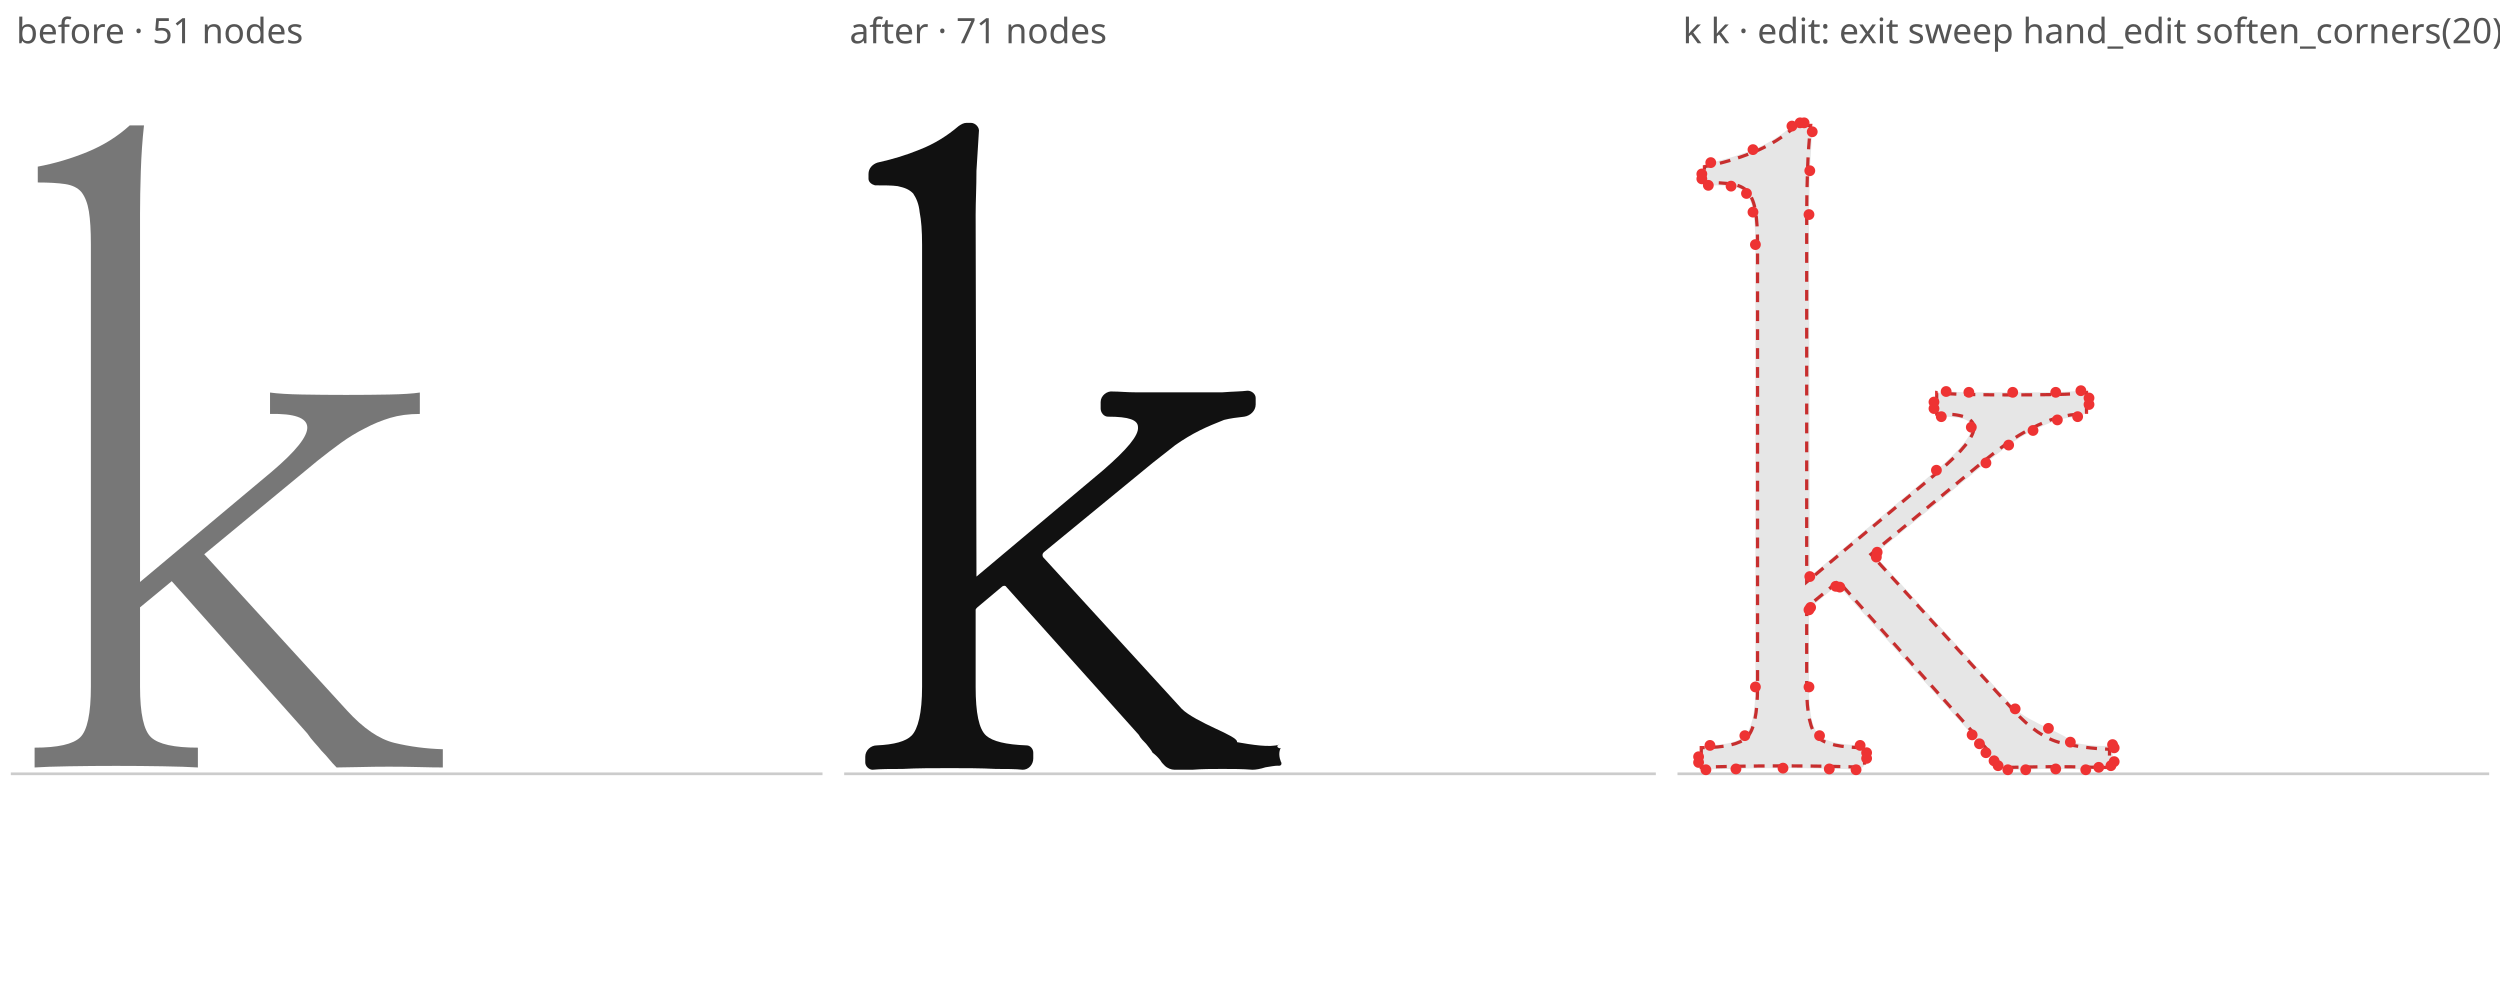
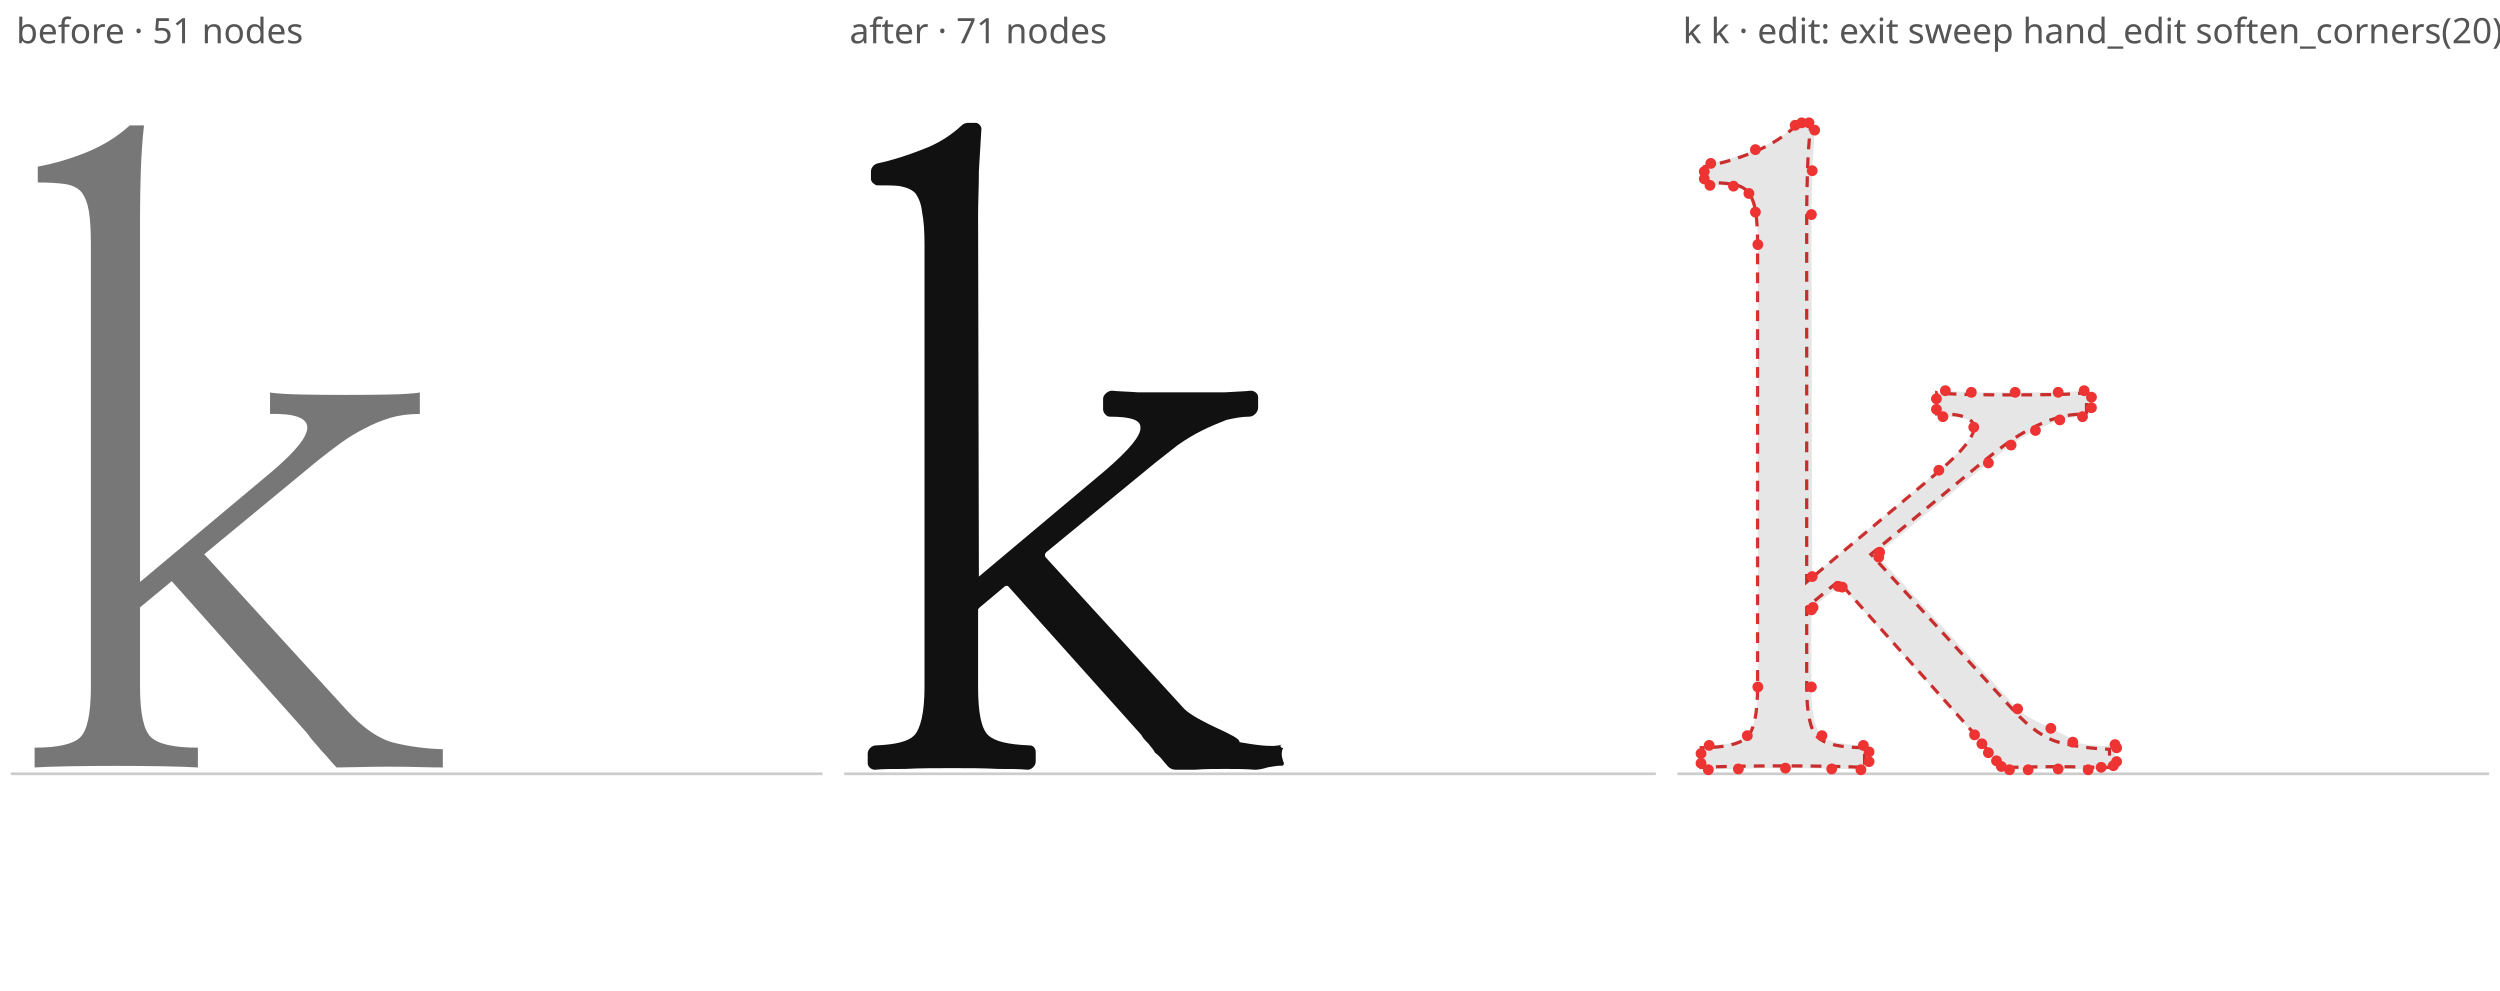
<svg xmlns="http://www.w3.org/2000/svg" width="924" height="366" viewBox="0 0 924 366" style="background:#fff">
  <g transform="translate(4,286.0)">
    <g transform="scale(0.3,-0.3)">
      <line x1="0" y1="0" x2="1000" y2="0" stroke="#ccc" stroke-width="3.333" />
      <path d="M365.234 427.246C365.885 415.853 351.237 397.461 321.289 372.07L159.18 236.328V689.453C159.18 705.078 159.505 722.819 160.156 742.676C160.807 762.533 162.109 781.25 164.062 798.828H146.484C131.51 785.156 114.095 774.251 94.238 766.113C74.382 757.975 54.036 751.953 33.203 748.047V728.516C46.875 728.516 58.105 727.865 66.895 726.562C75.684 725.26 82.357 722.005 86.914 716.797C91.471 710.938 94.564 702.962 96.191 692.871C97.819 682.78 98.633 669.271 98.633 652.344V107.422C98.633 74.219 94.238 53.385 85.449 44.922C76.66 36.458 57.943 32.227 29.297 32.227V7.812C39.062 8.464 53.223 8.952 71.777 9.277C90.332 9.603 109.701 9.766 129.883 9.766C149.414 9.766 168.457 9.603 187.012 9.277C205.566 8.952 220.052 8.464 230.469 7.812V32.227C201.172 32.227 181.966 36.458 172.852 44.922C163.737 53.385 159.18 74.219 159.18 107.422V205.078L198.242 237.305L365.234 49.805C367.839 45.898 370.768 42.155 374.023 38.574C377.279 34.993 380.208 31.576 382.812 28.32C386.068 25.065 389.16 21.647 392.09 18.066C395.02 14.486 398.112 11.068 401.367 7.812C407.878 7.812 417.155 7.975 429.199 8.301C441.243 8.626 453.451 8.789 465.82 8.789C478.841 8.789 491.211 8.626 502.93 8.301C514.648 7.975 524.414 7.812 532.227 7.812V30.273C511.393 30.924 491.536 33.529 472.656 38.086C453.776 42.643 434.245 55.99 414.062 78.125L238.281 270.508L377.93 385.742C387.695 393.555 397.298 400.879 406.738 407.715C416.178 414.551 426.107 420.573 436.523 425.781C446.289 430.99 456.543 435.221 467.285 438.477C478.027 441.732 490.234 443.359 503.906 443.359V469.727C495.443 468.424 482.91 467.611 466.309 467.285C449.707 466.96 431.966 466.797 413.086 466.797C394.206 466.797 376.139 466.96 358.887 467.285C341.634 467.611 328.451 468.424 319.336 469.727V443.359C349.284 444.01 364.583 438.639 365.234 427.246Z" fill="#777" stroke="none" />
    </g>
  </g>
  <text x="6" y="16" font-family="sans-serif" font-size="13" fill="#555">before · 51 nodes</text>
  <g transform="translate(312,286.0)">
    <g transform="scale(0.3,-0.3)">
      <line x1="0" y1="0" x2="1000" y2="0" stroke="#ccc" stroke-width="3.333" />
-       <path d="M319.0 374.0 163.0 243.0 162.0 689.0C162.0 705.0 163.0 723.0 163.0 743.0C164.0 760.0 165.0 776.0 166.0 791.0C167.0 796.0 162.0 802.0 156.0 802.0H151.0C147.0 802.0 144.0 800.0 141.0 798.0C127.0 786.0 111.0 776.0 93.0 769.0C76.0 762.0 59.0 757.0 41.0 753.0C35.0 751.0 30.0 746.0 30.0 739.0V733.0C30.0 729.0 34.0 726.0 38.0 725.0C49.0 725.0 59.0 725.0 66.0 724.0C75.0 722.0 80.0 720.0 85.0 715.0C89.0 709.0 92.0 702.0 93.0 692.0C95.0 682.0 96.0 669.0 96.0 652.0V107.0C96.0 75.0 91.0 55.0 83.0 47.0C76.0 40.0 62.0 36.0 40.0 35.0C33.0 35.0 26.0 29.0 26.0 21.0V14.0C26.0 9.0 31.0 5.0 35.0 5.0C45.0 6.0 57.0 6.0 72.0 6.0C90.0 7.0 110.0 7.0 130.0 7.0C149.0 7.0 168.0 7.0 187.0 6.0C200.0 6.0 211.0 6.0 220.0 5.0C227.0 5.0 233.0 11.0 233.0 19.0V26.0C233.0 31.0 229.0 35.0 225.0 35.0C199.0 36.0 183.0 40.0 175.0 47.0C166.0 55.0 162.0 75.0 162.0 107.0V202.0C162.0 203.0 163.0 204.0 164.0 205.0L195.0 231.0C197.0 232.0 199.0 232.0 200.0 230.0L363.0 48.0C365.0 44.0 369.0 40.0 372.0 37.0C375.0 33.0 378.0 30.0 380.0 26.0C384.0 23.0 387.0 20.0 390.0 16.0C391.0 14.0 393.0 12.0 395.0 10.0C398.0 7.0 403.0 5.0 407.0 5.0C413.0 5.0 420.0 5.0 429.0 5.0C441.0 6.0 453.0 6.0 466.0 6.0C479.0 6.0 491.0 6.0 503.0 5.0C507.0 5.0 513.0 6.0 519.0 8.0C525.0 9.0 531.0 10.0 534.0 10.0C540.0 9.0 539.0 14.0 538.0 15.0C536.0 20.0 535.0 27.0 538.0 32.0C537.0 30.0 530.0 34.0 536.0 36.0C525.0 32.0 501.0 36.0 484.0 39.0C485.0 43.0 472.0 49.0 457.0 56.0C442.0 63.0 424.0 72.0 416.0 80.0L245.0 267.0C244.0 269.0 244.0 271.0 246.0 273.0L380.0 383.0C390.0 391.0 399.0 398.0 408.0 405.0C418.0 412.0 428.0 418.0 438.0 423.0C448.0 428.0 458.0 432.0 468.0 436.0C476.0 438.0 484.0 439.0 493.0 440.0C500.0 441.0 507.0 447.0 507.0 455.0V463.0C507.0 468.0 502.0 472.0 497.0 472.0C489.0 471.0 479.0 471.0 466.0 470.0C450.0 470.0 432.0 470.0 413.0 470.0C394.0 470.0 376.0 470.0 359.0 470.0C348.0 470.0 339.0 471.0 331.0 471.0C324.0 472.0 316.0 466.0 316.0 458.0V450.0C316.0 445.0 320.0 440.0 325.0 440.0C351.0 440.0 362.0 436.0 362.0 427.0C363.0 417.0 349.0 400.0 319.0 374.0Z" fill="#111" stroke="none" />
+       <path d="M322.0 374.0 166.0 243.0 165.0 689.0C165.0 705.0 166.0 723.0 166.0 743.0C167.0 760.0 168.0 777.0 169.0 793.0C170.0 797.0 166.0 802.0 162.0 802.0H153.0C150.0 802.0 147.0 801.0 145.0 799.0C131.0 786.0 115.0 776.0 96.0 769.0C78.0 762.0 60.0 756.0 41.0 752.0C37.0 751.0 33.0 747.0 33.0 742.0V733.0C33.0 729.0 37.0 726.0 40.0 725.0C52.0 725.0 62.0 725.0 69.0 724.0C78.0 722.0 83.0 720.0 88.0 715.0C92.0 709.0 95.0 702.0 96.0 692.0C98.0 682.0 99.0 669.0 99.0 652.0V107.0C99.0 75.0 94.0 55.0 86.0 47.0C79.0 40.0 64.0 36.0 39.0 35.0C34.0 35.0 29.0 30.0 29.0 25.0V13.0C29.0 9.0 33.0 5.0 38.0 5.0C47.0 6.0 59.0 6.0 75.0 6.0C93.0 7.0 113.0 7.0 133.0 7.0C152.0 7.0 171.0 7.0 190.0 6.0C204.0 6.0 217.0 6.0 226.0 5.0C231.0 5.0 236.0 10.0 236.0 15.0V27.0C236.0 31.0 233.0 35.0 229.0 35.0C202.0 36.0 186.0 40.0 178.0 47.0C169.0 55.0 165.0 75.0 165.0 107.0V202.0C165.0 203.0 166.0 204.0 167.0 205.0L198.0 231.0C200.0 232.0 202.0 232.0 203.0 230.0L366.0 48.0C368.0 44.0 372.0 40.0 375.0 37.0C378.0 33.0 381.0 30.0 383.0 26.0C387.0 23.0 390.0 20.0 393.0 16.0C395.0 14.0 397.0 11.0 399.0 9.0C402.0 6.0 405.0 5.0 409.0 5.0C415.0 5.0 423.0 5.0 432.0 5.0C444.0 6.0 456.0 6.0 469.0 6.0C482.0 6.0 494.0 6.0 506.0 5.0C510.0 5.0 516.0 6.0 522.0 8.0C528.0 9.0 534.0 10.0 537.0 10.0C543.0 9.0 542.0 14.0 541.0 15.0C539.0 21.0 538.0 27.0 541.0 32.0C540.0 31.0 535.0 34.0 539.0 36.0C529.0 32.0 504.0 36.0 487.0 39.0C488.0 43.0 475.0 49.0 460.0 56.0C445.0 63.0 427.0 72.0 419.0 80.0L248.0 267.0C247.0 269.0 247.0 271.0 249.0 273.0L383.0 383.0C393.0 391.0 402.0 398.0 411.0 405.0C421.0 412.0 431.0 418.0 441.0 423.0C451.0 428.0 461.0 432.0 471.0 436.0C480.0 438.0 489.0 440.0 499.0 440.0C505.0 440.0 510.0 446.0 510.0 451.0V464.0C510.0 469.0 505.0 472.0 501.0 472.0C493.0 471.0 483.0 471.0 469.0 470.0C453.0 470.0 435.0 470.0 416.0 470.0C397.0 470.0 379.0 470.0 362.0 470.0C349.0 471.0 339.0 471.0 330.0 472.0C325.0 472.0 319.0 467.0 319.0 462.0V449.0C319.0 445.0 323.0 440.0 327.0 440.0C353.0 440.0 365.0 436.0 365.0 427.0C366.0 417.0 352.0 400.0 322.0 374.0Z" fill="#111" stroke="none" />
    </g>
  </g>
  <text x="314" y="16" font-family="sans-serif" font-size="13" fill="#555">after · 71 nodes</text>
  <g transform="translate(620,286.0)">
    <g transform="scale(0.3,-0.3)">
      <line x1="0" y1="0" x2="1000" y2="0" stroke="#ccc" stroke-width="3.333" />
      <path d="M365.234 427.246C365.885 415.853 351.237 397.461 321.289 372.07L159.18 236.328V689.453C159.18 705.078 159.505 722.819 160.156 742.676C160.807 762.533 162.109 781.25 164.062 798.828H146.484C131.51 785.156 114.095 774.251 94.238 766.113C74.382 757.975 54.036 751.953 33.203 748.047V728.516C46.875 728.516 58.105 727.865 66.895 726.562C75.684 725.26 82.357 722.005 86.914 716.797C91.471 710.938 94.564 702.962 96.191 692.871C97.819 682.78 98.633 669.271 98.633 652.344V107.422C98.633 74.219 94.238 53.385 85.449 44.922C76.66 36.458 57.943 32.227 29.297 32.227V7.812C39.062 8.464 53.223 8.952 71.777 9.277C90.332 9.603 109.701 9.766 129.883 9.766C149.414 9.766 168.457 9.603 187.012 9.277C205.566 8.952 220.052 8.464 230.469 7.812V32.227C201.172 32.227 181.966 36.458 172.852 44.922C163.737 53.385 159.18 74.219 159.18 107.422V205.078L198.242 237.305L365.234 49.805C367.839 45.898 370.768 42.155 374.023 38.574C377.279 34.993 380.208 31.576 382.812 28.32C386.068 25.065 389.16 21.647 392.09 18.066C395.02 14.486 398.112 11.068 401.367 7.812C407.878 7.812 417.155 7.975 429.199 8.301C441.243 8.626 453.451 8.789 465.82 8.789C478.841 8.789 491.211 8.626 502.93 8.301C514.648 7.975 524.414 7.812 532.227 7.812V30.273C511.393 30.924 491.536 33.529 472.656 38.086C453.776 42.643 434.245 55.99 414.062 78.125L238.281 270.508L377.93 385.742C387.695 393.555 397.298 400.879 406.738 407.715C416.178 414.551 426.107 420.573 436.523 425.781C446.289 430.99 456.543 435.221 467.285 438.477C478.027 441.732 490.234 443.359 503.906 443.359V469.727C495.443 468.424 482.91 467.611 466.309 467.285C449.707 466.96 431.966 466.797 413.086 466.797C394.206 466.797 376.139 466.96 358.887 467.285C341.634 467.611 328.451 468.424 319.336 469.727V443.359C349.284 444.01 364.583 438.639 365.234 427.246Z" fill="none" stroke="#d33" stroke-width="4.0" stroke-dasharray="13.333,10.0" />
-       <path d="M319.0 374.0 163.0 243.0 162.0 689.0C162.0 705.0 163.0 723.0 163.0 743.0C164.0 760.0 165.0 776.0 166.0 791.0C167.0 796.0 162.0 802.0 156.0 802.0H151.0C147.0 802.0 144.0 800.0 141.0 798.0C127.0 786.0 111.0 776.0 93.0 769.0C76.0 762.0 59.0 757.0 41.0 753.0C35.0 751.0 30.0 746.0 30.0 739.0V733.0C30.0 729.0 34.0 726.0 38.0 725.0C49.0 725.0 59.0 725.0 66.0 724.0C75.0 722.0 80.0 720.0 85.0 715.0C89.0 709.0 92.0 702.0 93.0 692.0C95.0 682.0 96.0 669.0 96.0 652.0V107.0C96.0 75.0 91.0 55.0 83.0 47.0C76.0 40.0 62.0 36.0 40.0 35.0C33.0 35.0 26.0 29.0 26.0 21.0V14.0C26.0 9.0 31.0 5.0 35.0 5.0C45.0 6.0 57.0 6.0 72.0 6.0C90.0 7.0 110.0 7.0 130.0 7.0C149.0 7.0 168.0 7.0 187.0 6.0C200.0 6.0 211.0 6.0 220.0 5.0C227.0 5.0 233.0 11.0 233.0 19.0V26.0C233.0 31.0 229.0 35.0 225.0 35.0C199.0 36.0 183.0 40.0 175.0 47.0C166.0 55.0 162.0 75.0 162.0 107.0V202.0C162.0 203.0 163.0 204.0 164.0 205.0L195.0 231.0C197.0 232.0 199.0 232.0 200.0 230.0L363.0 48.0C365.0 44.0 369.0 40.0 372.0 37.0C375.0 33.0 378.0 30.0 380.0 26.0C384.0 23.0 387.0 20.0 390.0 16.0C391.0 14.0 393.0 12.0 395.0 10.0C398.0 7.0 403.0 5.0 407.0 5.0C413.0 5.0 420.0 5.0 429.0 5.0C441.0 6.0 453.0 6.0 466.0 6.0C479.0 6.0 491.0 6.0 503.0 5.0C507.0 5.0 513.0 6.0 519.0 8.0C525.0 9.0 531.0 10.0 534.0 10.0C540.0 9.0 539.0 14.0 538.0 15.0C536.0 20.0 535.0 27.0 538.0 32.0C537.0 30.0 530.0 34.0 536.0 36.0C525.0 32.0 501.0 36.0 484.0 39.0C485.0 43.0 472.0 49.0 457.0 56.0C442.0 63.0 424.0 72.0 416.0 80.0L245.0 267.0C244.0 269.0 244.0 271.0 246.0 273.0L380.0 383.0C390.0 391.0 399.0 398.0 408.0 405.0C418.0 412.0 428.0 418.0 438.0 423.0C448.0 428.0 458.0 432.0 468.0 436.0C476.0 438.0 484.0 439.0 493.0 440.0C500.0 441.0 507.0 447.0 507.0 455.0V463.0C507.0 468.0 502.0 472.0 497.0 472.0C489.0 471.0 479.0 471.0 466.0 470.0C450.0 470.0 432.0 470.0 413.0 470.0C394.0 470.0 376.0 470.0 359.0 470.0C348.0 470.0 339.0 471.0 331.0 471.0C324.0 472.0 316.0 466.0 316.0 458.0V450.0C316.0 445.0 320.0 440.0 325.0 440.0C351.0 440.0 362.0 436.0 362.0 427.0C363.0 417.0 349.0 400.0 319.0 374.0Z" fill="rgba(0,0,0,0.10)" stroke="none" />
-       <circle cx="319.0" cy="374.0" r="6.667" fill="#e33" />
-       <circle cx="163.0" cy="243.0" r="6.667" fill="#e33" />
-       <circle cx="162.0" cy="689.0" r="6.667" fill="#e33" />
-       <circle cx="163.0" cy="743.0" r="6.667" fill="#e33" />
-       <circle cx="166.0" cy="791.0" r="6.667" fill="#e33" />
-       <circle cx="156.0" cy="802.0" r="6.667" fill="#e33" />
-       <circle cx="151.0" cy="802.0" r="6.667" fill="#e33" />
-       <circle cx="141.0" cy="798.0" r="6.667" fill="#e33" />
-       <circle cx="93.0" cy="769.0" r="6.667" fill="#e33" />
-       <circle cx="41.0" cy="753.0" r="6.667" fill="#e33" />
-       <circle cx="30.0" cy="739.0" r="6.667" fill="#e33" />
-       <circle cx="30.0" cy="733.0" r="6.667" fill="#e33" />
-       <circle cx="38.0" cy="725.0" r="6.667" fill="#e33" />
-       <circle cx="66.0" cy="724.0" r="6.667" fill="#e33" />
-       <circle cx="85.0" cy="715.0" r="6.667" fill="#e33" />
-       <circle cx="93.0" cy="692.0" r="6.667" fill="#e33" />
-       <circle cx="96.0" cy="652.0" r="6.667" fill="#e33" />
-       <circle cx="96.0" cy="107.0" r="6.667" fill="#e33" />
-       <circle cx="83.0" cy="47.0" r="6.667" fill="#e33" />
-       <circle cx="40.0" cy="35.0" r="6.667" fill="#e33" />
-       <circle cx="26.0" cy="21.0" r="6.667" fill="#e33" />
-       <circle cx="26.0" cy="14.0" r="6.667" fill="#e33" />
-       <circle cx="35.0" cy="5.0" r="6.667" fill="#e33" />
-       <circle cx="72.0" cy="6.0" r="6.667" fill="#e33" />
-       <circle cx="130.0" cy="7.0" r="6.667" fill="#e33" />
-       <circle cx="187.0" cy="6.0" r="6.667" fill="#e33" />
-       <circle cx="220.0" cy="5.0" r="6.667" fill="#e33" />
-       <circle cx="233.0" cy="19.0" r="6.667" fill="#e33" />
-       <circle cx="233.0" cy="26.0" r="6.667" fill="#e33" />
-       <circle cx="225.0" cy="35.0" r="6.667" fill="#e33" />
-       <circle cx="175.0" cy="47.0" r="6.667" fill="#e33" />
-       <circle cx="162.0" cy="107.0" r="6.667" fill="#e33" />
-       <circle cx="162.0" cy="202.0" r="6.667" fill="#e33" />
-       <circle cx="164.0" cy="205.0" r="6.667" fill="#e33" />
-       <circle cx="195.0" cy="231.0" r="6.667" fill="#e33" />
-       <circle cx="200.0" cy="230.0" r="6.667" fill="#e33" />
-       <circle cx="363.0" cy="48.0" r="6.667" fill="#e33" />
-       <circle cx="372.0" cy="37.0" r="6.667" fill="#e33" />
-       <circle cx="380.0" cy="26.0" r="6.667" fill="#e33" />
-       <circle cx="390.0" cy="16.0" r="6.667" fill="#e33" />
-       <circle cx="395.0" cy="10.0" r="6.667" fill="#e33" />
-       <circle cx="407.0" cy="5.0" r="6.667" fill="#e33" />
-       <circle cx="429.0" cy="5.0" r="6.667" fill="#e33" />
-       <circle cx="466.0" cy="6.0" r="6.667" fill="#e33" />
-       <circle cx="503.0" cy="5.0" r="6.667" fill="#e33" />
-       <circle cx="519.0" cy="8.0" r="6.667" fill="#e33" />
-       <circle cx="534.0" cy="10.0" r="6.667" fill="#e33" />
-       <circle cx="538.0" cy="15.0" r="6.667" fill="#e33" />
-       <circle cx="538.0" cy="32.0" r="6.667" fill="#e33" />
-       <circle cx="536.0" cy="36.0" r="6.667" fill="#e33" />
-       <circle cx="484.0" cy="39.0" r="6.667" fill="#e33" />
-       <circle cx="457.0" cy="56.0" r="6.667" fill="#e33" />
-       <circle cx="416.0" cy="80.0" r="6.667" fill="#e33" />
-       <circle cx="245.0" cy="267.0" r="6.667" fill="#e33" />
-       <circle cx="246.0" cy="273.0" r="6.667" fill="#e33" />
-       <circle cx="380.0" cy="383.0" r="6.667" fill="#e33" />
-       <circle cx="408.0" cy="405.0" r="6.667" fill="#e33" />
-       <circle cx="438.0" cy="423.0" r="6.667" fill="#e33" />
-       <circle cx="468.0" cy="436.0" r="6.667" fill="#e33" />
-       <circle cx="493.0" cy="440.0" r="6.667" fill="#e33" />
-       <circle cx="507.0" cy="455.0" r="6.667" fill="#e33" />
-       <circle cx="507.0" cy="463.0" r="6.667" fill="#e33" />
-       <circle cx="497.0" cy="472.0" r="6.667" fill="#e33" />
-       <circle cx="466.0" cy="470.0" r="6.667" fill="#e33" />
-       <circle cx="413.0" cy="470.0" r="6.667" fill="#e33" />
-       <circle cx="359.0" cy="470.0" r="6.667" fill="#e33" />
-       <circle cx="331.0" cy="471.0" r="6.667" fill="#e33" />
-       <circle cx="316.0" cy="458.0" r="6.667" fill="#e33" />
-       <circle cx="316.0" cy="450.0" r="6.667" fill="#e33" />
-       <circle cx="325.0" cy="440.0" r="6.667" fill="#e33" />
-       <circle cx="362.0" cy="427.0" r="6.667" fill="#e33" />
+       <path d="M322.0 374.0 166.0 243.0 165.0 689.0C165.0 705.0 166.0 723.0 166.0 743.0C167.0 760.0 168.0 777.0 169.0 793.0C170.0 797.0 166.0 802.0 162.0 802.0H153.0C150.0 802.0 147.0 801.0 145.0 799.0C131.0 786.0 115.0 776.0 96.0 769.0C78.0 762.0 60.0 756.0 41.0 752.0C37.0 751.0 33.0 747.0 33.0 742.0V733.0C33.0 729.0 37.0 726.0 40.0 725.0C52.0 725.0 62.0 725.0 69.0 724.0C78.0 722.0 83.0 720.0 88.0 715.0C92.0 709.0 95.0 702.0 96.0 692.0C98.0 682.0 99.0 669.0 99.0 652.0V107.0C99.0 75.0 94.0 55.0 86.0 47.0C79.0 40.0 64.0 36.0 39.0 35.0C34.0 35.0 29.0 30.0 29.0 25.0V13.0C29.0 9.0 33.0 5.0 38.0 5.0C47.0 6.0 59.0 6.0 75.0 6.0C93.0 7.0 113.0 7.0 133.0 7.0C152.0 7.0 171.0 7.0 190.0 6.0C204.0 6.0 217.0 6.0 226.0 5.0C231.0 5.0 236.0 10.0 236.0 15.0V27.0C236.0 31.0 233.0 35.0 229.0 35.0C202.0 36.0 186.0 40.0 178.0 47.0C169.0 55.0 165.0 75.0 165.0 107.0V202.0C165.0 203.0 166.0 204.0 167.0 205.0L198.0 231.0C200.0 232.0 202.0 232.0 203.0 230.0L366.0 48.0C368.0 44.0 372.0 40.0 375.0 37.0C378.0 33.0 381.0 30.0 383.0 26.0C387.0 23.0 390.0 20.0 393.0 16.0C395.0 14.0 397.0 11.0 399.0 9.0C402.0 6.0 405.0 5.0 409.0 5.0C415.0 5.0 423.0 5.0 432.0 5.0C444.0 6.0 456.0 6.0 469.0 6.0C482.0 6.0 494.0 6.0 506.0 5.0C510.0 5.0 516.0 6.0 522.0 8.0C528.0 9.0 534.0 10.0 537.0 10.0C543.0 9.0 542.0 14.0 541.0 15.0C539.0 21.0 538.0 27.0 541.0 32.0C540.0 31.0 535.0 34.0 539.0 36.0C529.0 32.0 504.0 36.0 487.0 39.0C488.0 43.0 475.0 49.0 460.0 56.0C445.0 63.0 427.0 72.0 419.0 80.0L248.0 267.0C247.0 269.0 247.0 271.0 249.0 273.0L383.0 383.0C393.0 391.0 402.0 398.0 411.0 405.0C421.0 412.0 431.0 418.0 441.0 423.0C451.0 428.0 461.0 432.0 471.0 436.0C480.0 438.0 489.0 440.0 499.0 440.0C505.0 440.0 510.0 446.0 510.0 451.0V464.0C510.0 469.0 505.0 472.0 501.0 472.0C493.0 471.0 483.0 471.0 469.0 470.0C453.0 470.0 435.0 470.0 416.0 470.0C397.0 470.0 379.0 470.0 362.0 470.0C349.0 471.0 339.0 471.0 330.0 472.0C325.0 472.0 319.0 467.0 319.0 462.0V449.0C319.0 445.0 323.0 440.0 327.0 440.0C353.0 440.0 365.0 436.0 365.0 427.0C366.0 417.0 352.0 400.0 322.0 374.0Z" fill="rgba(0,0,0,0.10)" stroke="none" />
+       <circle cx="322.0" cy="374.0" r="6.667" fill="#e33" />
+       <circle cx="166.0" cy="243.0" r="6.667" fill="#e33" />
+       <circle cx="165.0" cy="689.0" r="6.667" fill="#e33" />
+       <circle cx="166.0" cy="743.0" r="6.667" fill="#e33" />
+       <circle cx="169.0" cy="793.0" r="6.667" fill="#e33" />
+       <circle cx="162.0" cy="802.0" r="6.667" fill="#e33" />
+       <circle cx="153.0" cy="802.0" r="6.667" fill="#e33" />
+       <circle cx="145.0" cy="799.0" r="6.667" fill="#e33" />
+       <circle cx="96.0" cy="769.0" r="6.667" fill="#e33" />
+       <circle cx="41.0" cy="752.0" r="6.667" fill="#e33" />
+       <circle cx="33.0" cy="742.0" r="6.667" fill="#e33" />
+       <circle cx="33.0" cy="733.0" r="6.667" fill="#e33" />
+       <circle cx="40.0" cy="725.0" r="6.667" fill="#e33" />
+       <circle cx="69.0" cy="724.0" r="6.667" fill="#e33" />
+       <circle cx="88.0" cy="715.0" r="6.667" fill="#e33" />
+       <circle cx="96.0" cy="692.0" r="6.667" fill="#e33" />
+       <circle cx="99.0" cy="652.0" r="6.667" fill="#e33" />
+       <circle cx="99.0" cy="107.0" r="6.667" fill="#e33" />
+       <circle cx="86.0" cy="47.0" r="6.667" fill="#e33" />
+       <circle cx="39.0" cy="35.0" r="6.667" fill="#e33" />
+       <circle cx="29.0" cy="25.0" r="6.667" fill="#e33" />
+       <circle cx="29.0" cy="13.0" r="6.667" fill="#e33" />
+       <circle cx="38.0" cy="5.0" r="6.667" fill="#e33" />
+       <circle cx="75.0" cy="6.0" r="6.667" fill="#e33" />
+       <circle cx="133.0" cy="7.0" r="6.667" fill="#e33" />
+       <circle cx="190.0" cy="6.0" r="6.667" fill="#e33" />
+       <circle cx="226.0" cy="5.0" r="6.667" fill="#e33" />
+       <circle cx="236.0" cy="15.0" r="6.667" fill="#e33" />
+       <circle cx="236.0" cy="27.0" r="6.667" fill="#e33" />
+       <circle cx="229.0" cy="35.0" r="6.667" fill="#e33" />
+       <circle cx="178.0" cy="47.0" r="6.667" fill="#e33" />
+       <circle cx="165.0" cy="107.0" r="6.667" fill="#e33" />
+       <circle cx="165.0" cy="202.0" r="6.667" fill="#e33" />
+       <circle cx="167.0" cy="205.0" r="6.667" fill="#e33" />
+       <circle cx="198.0" cy="231.0" r="6.667" fill="#e33" />
+       <circle cx="203.0" cy="230.0" r="6.667" fill="#e33" />
+       <circle cx="366.0" cy="48.0" r="6.667" fill="#e33" />
+       <circle cx="375.0" cy="37.0" r="6.667" fill="#e33" />
+       <circle cx="383.0" cy="26.0" r="6.667" fill="#e33" />
+       <circle cx="393.0" cy="16.0" r="6.667" fill="#e33" />
+       <circle cx="399.0" cy="9.0" r="6.667" fill="#e33" />
+       <circle cx="409.0" cy="5.0" r="6.667" fill="#e33" />
+       <circle cx="432.0" cy="5.0" r="6.667" fill="#e33" />
+       <circle cx="469.0" cy="6.0" r="6.667" fill="#e33" />
+       <circle cx="506.0" cy="5.0" r="6.667" fill="#e33" />
+       <circle cx="522.0" cy="8.0" r="6.667" fill="#e33" />
+       <circle cx="537.0" cy="10.0" r="6.667" fill="#e33" />
+       <circle cx="541.0" cy="15.0" r="6.667" fill="#e33" />
+       <circle cx="541.0" cy="32.0" r="6.667" fill="#e33" />
+       <circle cx="539.0" cy="36.0" r="6.667" fill="#e33" />
+       <circle cx="487.0" cy="39.0" r="6.667" fill="#e33" />
+       <circle cx="460.0" cy="56.0" r="6.667" fill="#e33" />
+       <circle cx="419.0" cy="80.0" r="6.667" fill="#e33" />
+       <circle cx="248.0" cy="267.0" r="6.667" fill="#e33" />
+       <circle cx="249.0" cy="273.0" r="6.667" fill="#e33" />
+       <circle cx="383.0" cy="383.0" r="6.667" fill="#e33" />
+       <circle cx="411.0" cy="405.0" r="6.667" fill="#e33" />
+       <circle cx="441.0" cy="423.0" r="6.667" fill="#e33" />
+       <circle cx="471.0" cy="436.0" r="6.667" fill="#e33" />
+       <circle cx="499.0" cy="440.0" r="6.667" fill="#e33" />
+       <circle cx="510.0" cy="451.0" r="6.667" fill="#e33" />
+       <circle cx="510.0" cy="464.0" r="6.667" fill="#e33" />
+       <circle cx="501.0" cy="472.0" r="6.667" fill="#e33" />
+       <circle cx="469.0" cy="470.0" r="6.667" fill="#e33" />
+       <circle cx="416.0" cy="470.0" r="6.667" fill="#e33" />
+       <circle cx="362.0" cy="470.0" r="6.667" fill="#e33" />
+       <circle cx="330.0" cy="472.0" r="6.667" fill="#e33" />
+       <circle cx="319.0" cy="462.0" r="6.667" fill="#e33" />
+       <circle cx="319.0" cy="449.0" r="6.667" fill="#e33" />
+       <circle cx="327.0" cy="440.0" r="6.667" fill="#e33" />
+       <circle cx="365.0" cy="427.0" r="6.667" fill="#e33" />
    </g>
  </g>
  <text x="622" y="16" font-family="sans-serif" font-size="13" fill="#555">k k · edit: exit sweep hand_edit soften_corners(20) offset(+3)</text>
</svg>
